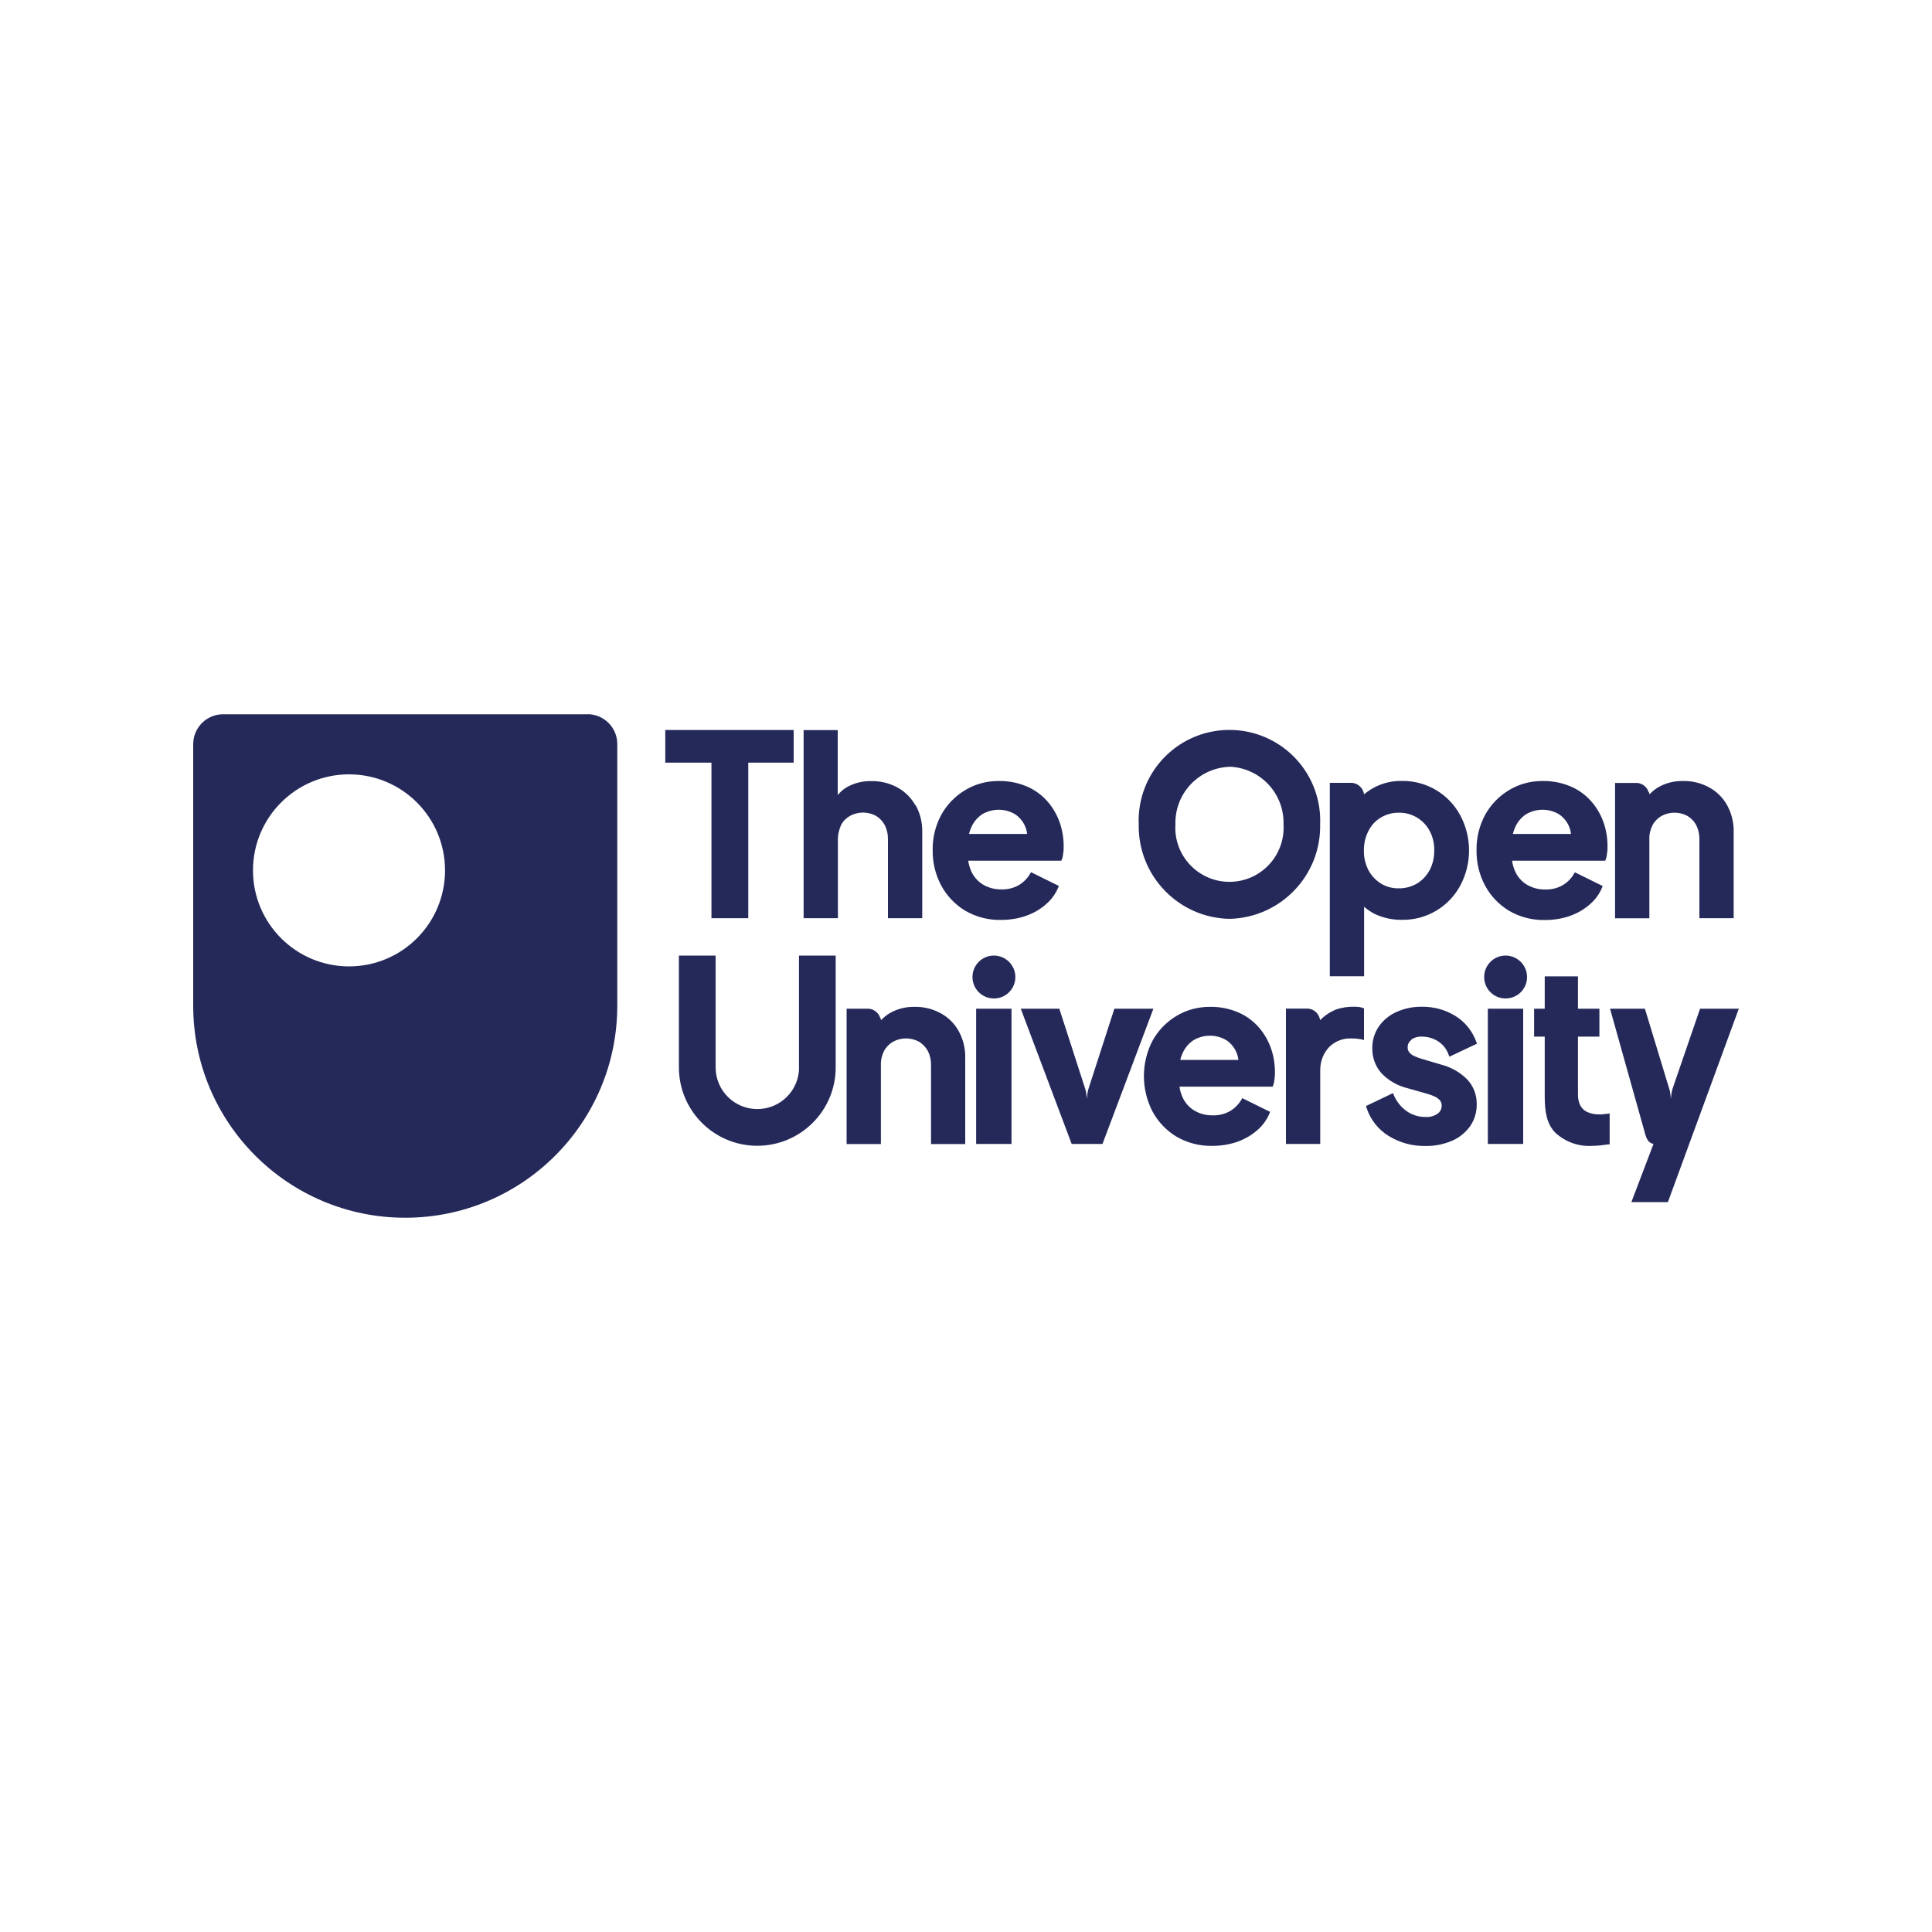
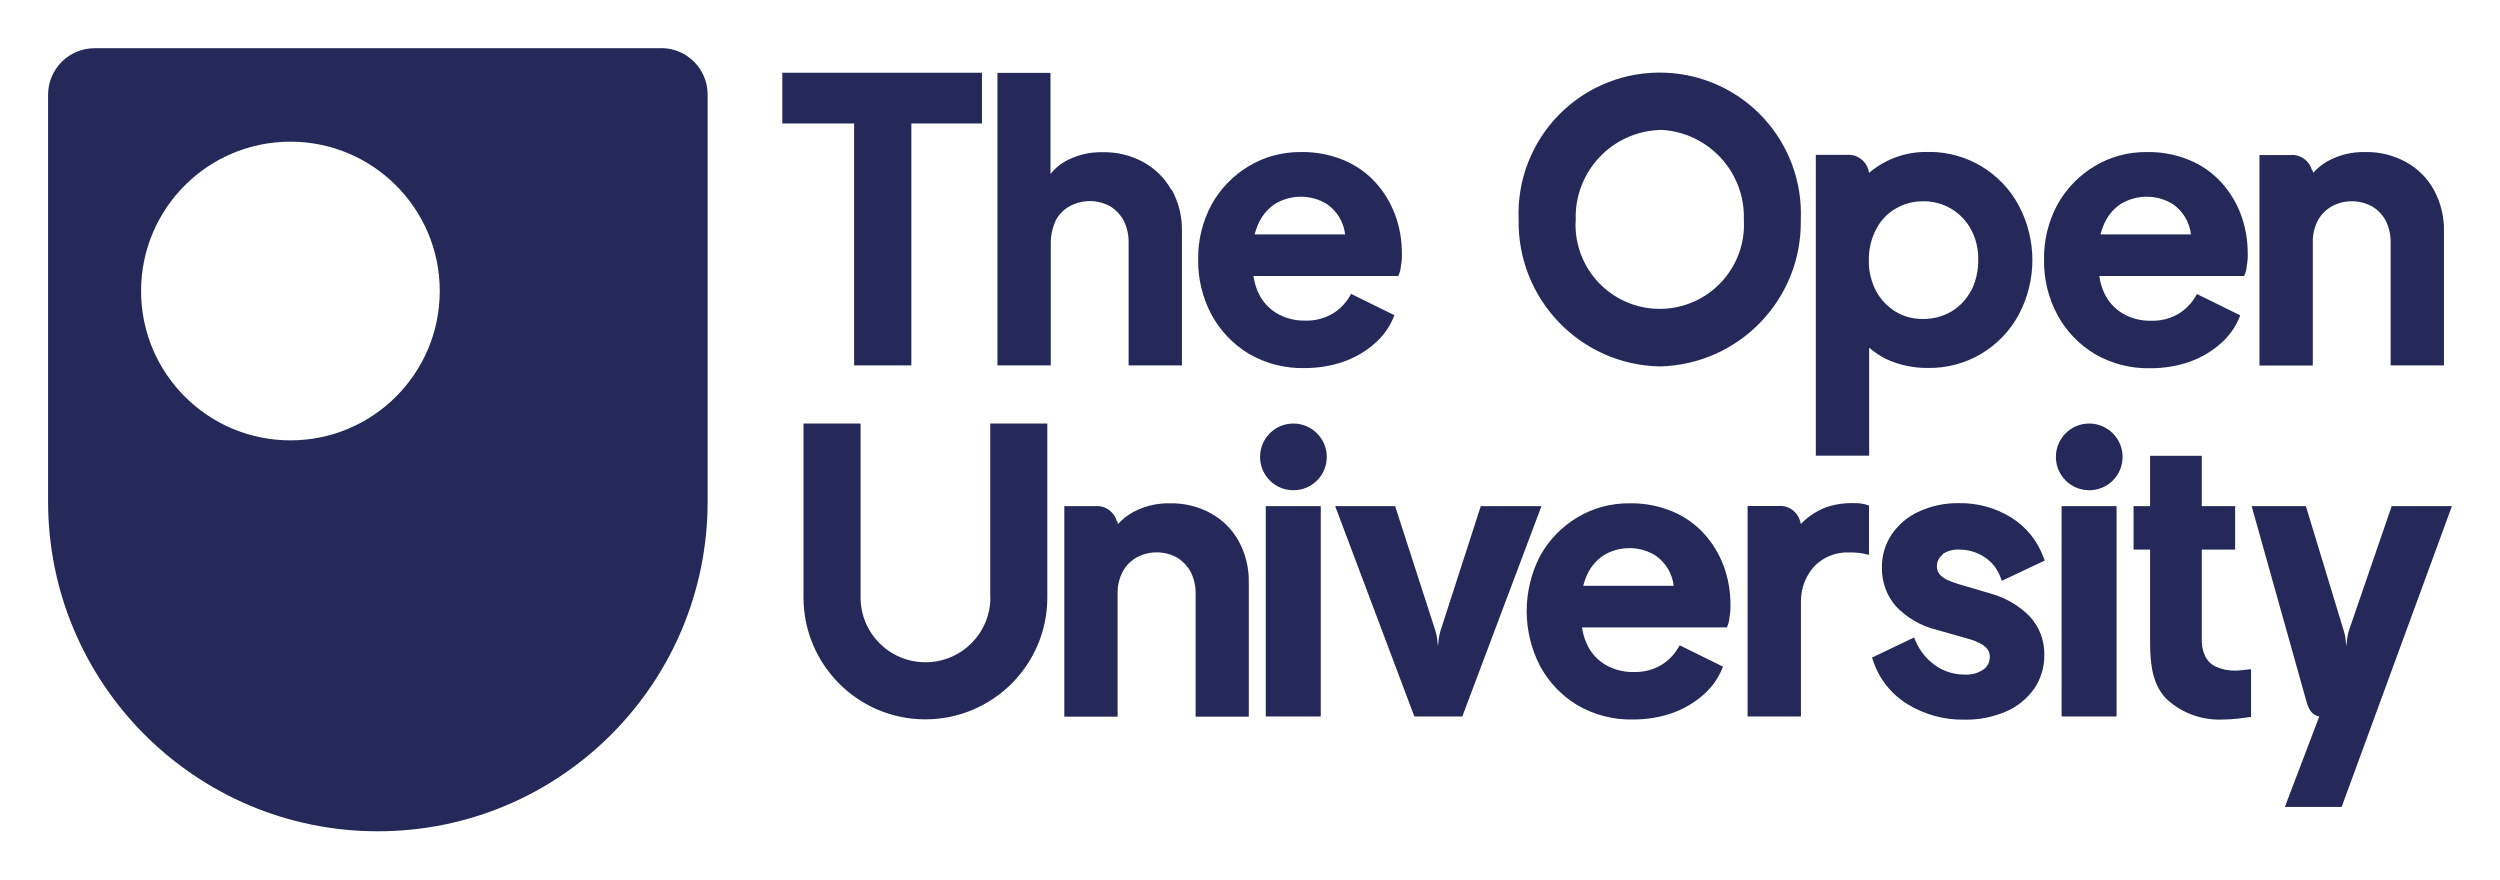
- <svg xmlns="http://www.w3.org/2000/svg" data-name="Layer 3" viewBox="0 0 200 200">
+ <svg xmlns="http://www.w3.org/2000/svg" data-name="Layer 3" viewBox="16.80 70.73 166.40 58.53">
  <path d="M60.83 73.94H23.09c-1.7 0-3.08 1.38-3.09 3.08v27.09c0 12.12 9.82 21.95 21.95 21.95 12.12 0 21.95-9.82 21.95-21.95V77.02c0-1.7-1.38-3.08-3.08-3.09h.01Zm-24.7 26.1c-5.49 0-9.94-4.45-9.94-9.94s4.45-9.94 9.94-9.94 9.94 4.45 9.94 9.94-4.45 9.94-9.94 9.94m37.52-4.99h3.81v-16.1h4.7v-3.38H68.87v3.38h4.78zm21.12-11.67a4.7 4.7 0 0 0-1.85-1.85 5.4 5.4 0 0 0-2.72-.67c-.91-.02-1.8.2-2.59.66-.34.21-.64.48-.89.79v-6.73h-3.53v19.47h3.55v-8.03c-.02-.56.1-1.11.33-1.62.21-.4.53-.72.92-.94.84-.46 1.86-.46 2.7 0 .38.23.69.56.9.95.23.46.34.96.33 1.47v8.17h3.55v-8.93c.02-.96-.21-1.9-.67-2.75h-.01Zm15.29 4.99c.04-.26.06-.52.05-.77 0-.89-.15-1.77-.46-2.6-.3-.79-.74-1.52-1.31-2.14a5.9 5.9 0 0 0-2.1-1.47 7.1 7.1 0 0 0-2.85-.54c-1.23-.01-2.44.31-3.49.95a6.84 6.84 0 0 0-2.46 2.55 7.46 7.46 0 0 0-.89 3.67 7.56 7.56 0 0 0 .88 3.64 6.84 6.84 0 0 0 2.48 2.61c1.13.66 2.42.99 3.73.96.89 0 1.77-.14 2.6-.43.75-.27 1.45-.67 2.05-1.2.56-.48.99-1.08 1.27-1.76l.05-.13-2.88-1.42-.07.12c-.28.5-.69.91-1.18 1.21-.56.32-1.19.47-1.83.45-.66.01-1.32-.16-1.89-.5a3.07 3.07 0 0 1-1.23-1.41c-.15-.34-.25-.7-.3-1.06h9.64c.11-.23.17-.48.18-.74Zm-8.41-4.06c1.07-.65 2.42-.65 3.48.01.67.47 1.11 1.2 1.2 2.01h-6.02c.05-.21.12-.41.2-.6.23-.58.63-1.07 1.14-1.42m25.62 10.81c5.29-.12 9.49-4.48 9.39-9.77a9.387 9.387 0 0 0-9-9.78 9.387 9.387 0 0 0-9.78 9.78c-.09 5.29 4.1 9.66 9.39 9.77m0-15.75c3.19.11 5.7 2.78 5.6 5.98a5.607 5.607 0 0 1-11.19.73q-.03-.36 0-.72c-.1-3.19 2.4-5.87 5.6-5.98Zm17.98 1.48c-1.47-.07-2.92.43-4.04 1.38l-.05-.2c-.18-.63-.78-1.05-1.43-.99h-2.07v20.02h3.55v-7.19c.35.3.73.56 1.14.76.86.4 1.81.6 2.76.59 2.52.05 4.86-1.32 6.06-3.55a7.73 7.73 0 0 0-.01-7.28 6.76 6.76 0 0 0-5.9-3.55Zm2.74 9.23c-.3.57-.75 1.05-1.3 1.38-.58.34-1.24.51-1.9.5-.65.01-1.29-.16-1.84-.5a3.64 3.64 0 0 1-1.29-1.38c-.32-.63-.49-1.33-.47-2.04-.01-.7.15-1.4.47-2.02.29-.58.73-1.06 1.29-1.39s1.19-.51 1.84-.5c1.34-.03 2.58.7 3.21 1.89.33.62.49 1.32.47 2.02.01.71-.15 1.41-.47 2.04Zm18.37-1.71c.04-.26.06-.52.05-.77 0-.89-.15-1.77-.46-2.6-.3-.79-.74-1.52-1.31-2.14a5.9 5.9 0 0 0-2.1-1.47 7.1 7.1 0 0 0-2.85-.54c-1.23-.01-2.44.31-3.49.95a6.84 6.84 0 0 0-2.46 2.55 7.5 7.5 0 0 0-.89 3.68 7.56 7.56 0 0 0 .88 3.64 6.84 6.84 0 0 0 2.48 2.61c1.13.66 2.42.99 3.73.96.89 0 1.77-.14 2.6-.43.75-.27 1.45-.67 2.05-1.2.56-.48.99-1.08 1.27-1.76l.05-.13-2.88-1.42-.07.12c-.28.5-.69.91-1.18 1.21-.56.32-1.19.47-1.83.45-.66.01-1.32-.16-1.89-.5a3.07 3.07 0 0 1-1.23-1.41c-.15-.34-.25-.7-.3-1.07h9.64c.11-.23.17-.48.18-.74v.02Zm-8.41-4.06c1.07-.65 2.42-.65 3.48.01.67.47 1.11 1.2 1.2 2.01h-6.02c.05-.21.12-.41.2-.6.23-.58.63-1.08 1.14-1.42m12.73-2.27c-.18-.63-.78-1.05-1.43-.99h-2.06v14.01h3.55v-8.17c-.02-.51.1-1.02.33-1.47.21-.4.53-.72.92-.95.84-.46 1.86-.46 2.7 0 .38.23.69.55.9.94.23.46.34.96.33 1.47v8.17h3.55v-8.93c.02-.96-.21-1.9-.67-2.75a4.7 4.7 0 0 0-1.85-1.85 5.4 5.4 0 0 0-2.72-.67c-.91-.02-1.8.2-2.59.66-.33.2-.62.44-.88.72l-.05-.2h-.01Zm-87.96 28.45c0 2.39-1.93 4.32-4.32 4.32s-4.32-1.93-4.32-4.32V98.92h-3.8v11.57c0 4.48 3.63 8.12 8.11 8.12s8.12-3.63 8.12-8.11V98.92h-3.8v11.57Zm8.41-5.08c-.18-.63-.78-1.05-1.43-.99h-2.06v14.01h3.55v-8.17c-.02-.51.1-1.02.33-1.47.21-.4.53-.72.92-.95.84-.46 1.86-.46 2.7 0 .38.23.69.56.91.95.23.46.34.96.33 1.47v8.17h3.54v-8.93c.02-.96-.21-1.9-.67-2.75a4.7 4.7 0 0 0-1.85-1.85 5.4 5.4 0 0 0-2.72-.67c-.91-.02-1.8.2-2.59.66-.33.2-.62.44-.88.72l-.05-.2h-.02Zm11.76-6.49c-1.23 0-2.22.99-2.22 2.22s.99 2.22 2.22 2.22 2.22-.99 2.22-2.22c0-1.22-1-2.22-2.22-2.22m-1.84 5.5h3.66v14h-3.66zm18.3 0h-3.99l-2.67 8.26c-.06.2-.11.4-.13.6l-.05.46-.05-.46c-.02-.21-.07-.41-.13-.6l-2.67-8.26h-3.99l5.27 14h3.19l5.27-14h-.04Zm12.58 7.33c.04-.26.06-.52.05-.77 0-.89-.15-1.77-.46-2.6-.3-.79-.74-1.52-1.31-2.14a5.9 5.9 0 0 0-2.1-1.47 7.1 7.1 0 0 0-2.85-.54c-1.23-.01-2.44.31-3.49.95a6.84 6.84 0 0 0-2.46 2.55 7.98 7.98 0 0 0-.01 7.32 6.84 6.84 0 0 0 2.48 2.61c1.13.66 2.42.99 3.73.96.89 0 1.77-.14 2.6-.43.75-.27 1.45-.67 2.05-1.2.56-.48.99-1.08 1.27-1.76l.05-.13-2.88-1.42-.07.12c-.28.5-.69.91-1.18 1.21-.56.32-1.19.47-1.83.45-.66.01-1.32-.16-1.89-.5a3.07 3.07 0 0 1-1.23-1.41c-.15-.34-.25-.7-.3-1.06h9.64c.11-.23.17-.48.18-.74Zm-8.41-4.05c1.07-.65 2.42-.65 3.48.01.67.47 1.11 1.2 1.2 2.01h-6.02c.05-.21.12-.41.2-.6.23-.58.63-1.07 1.14-1.42m13.14-2.1-.05-.2c-.18-.63-.78-1.05-1.43-.99h-2.06v14.01h3.55v-7.67c0-.9.34-1.76.96-2.4.6-.57 1.4-.88 2.22-.85.46-.01.91.04 1.35.16v-3.28c-.31-.12-.64-.17-.97-.16-.66-.02-1.31.07-1.93.29-.62.25-1.18.62-1.64 1.1h.02Zm9.41 2.03c.33-.23.73-.34 1.13-.32.6 0 1.19.17 1.69.5.49.32.86.79 1.06 1.34l.09.24 2.86-1.35-.08-.2a5.22 5.22 0 0 0-2.16-2.67 6.4 6.4 0 0 0-3.45-.95c-.91-.02-1.82.17-2.65.54-.74.33-1.37.85-1.83 1.51a3.9 3.9 0 0 0-.67 2.27c-.01.93.32 1.84.93 2.54.73.77 1.66 1.31 2.68 1.56l2.18.62c.25.07.5.17.74.29.19.09.35.22.49.38.11.15.17.33.16.51.01.34-.15.66-.42.85-.37.25-.81.37-1.26.34-.69 0-1.36-.2-1.92-.59-.6-.42-1.07-1-1.35-1.67l-.09-.21-2.8 1.34.07.2a5.38 5.38 0 0 0 2.26 2.88c1.15.71 2.48 1.08 3.84 1.05.94.02 1.88-.17 2.75-.54.75-.32 1.39-.85 1.87-1.51.45-.66.69-1.45.68-2.25.02-.95-.32-1.86-.96-2.56a5.8 5.8 0 0 0-2.64-1.54l-2.13-.63c-.27-.08-.53-.18-.79-.3-.18-.09-.34-.21-.47-.37a.8.8 0 0 1-.16-.5c-.01-.31.13-.6.38-.77v-.04Zm9.79-8.71c-1.23 0-2.22.99-2.22 2.22s.99 2.22 2.22 2.22 2.22-.99 2.22-2.22c0-1.22-1-2.22-2.22-2.22m-1.84 5.5h3.66v14h-3.66zm11.57 10.94c-.44.02-.88-.07-1.29-.25-.31-.14-.56-.38-.71-.68-.17-.35-.25-.73-.24-1.12v-6h2.22v-2.89h-2.22v-3.35h-3.44v3.35h-1.1v2.89h1.1v6.19c0 1.62.22 2.89 1.12 3.78a5.16 5.16 0 0 0 3.78 1.34c.29 0 .58-.02.87-.05.32-.04.59-.07.83-.11h.12v-3.19l-.64.07c-.16.01-.29.03-.41.03h.01Zm10.4-10.94-2.84 8.26c-.06.2-.11.4-.13.6l-.05.46-.05-.46c-.02-.21-.07-.41-.13-.6l-2.51-8.26h-3.61l3.63 12.94c.18.67.41.96.87 1.06l-2.29 6.02h3.78l7.34-20.02z" style="fill:#252959;stroke-width:0" />
</svg>
